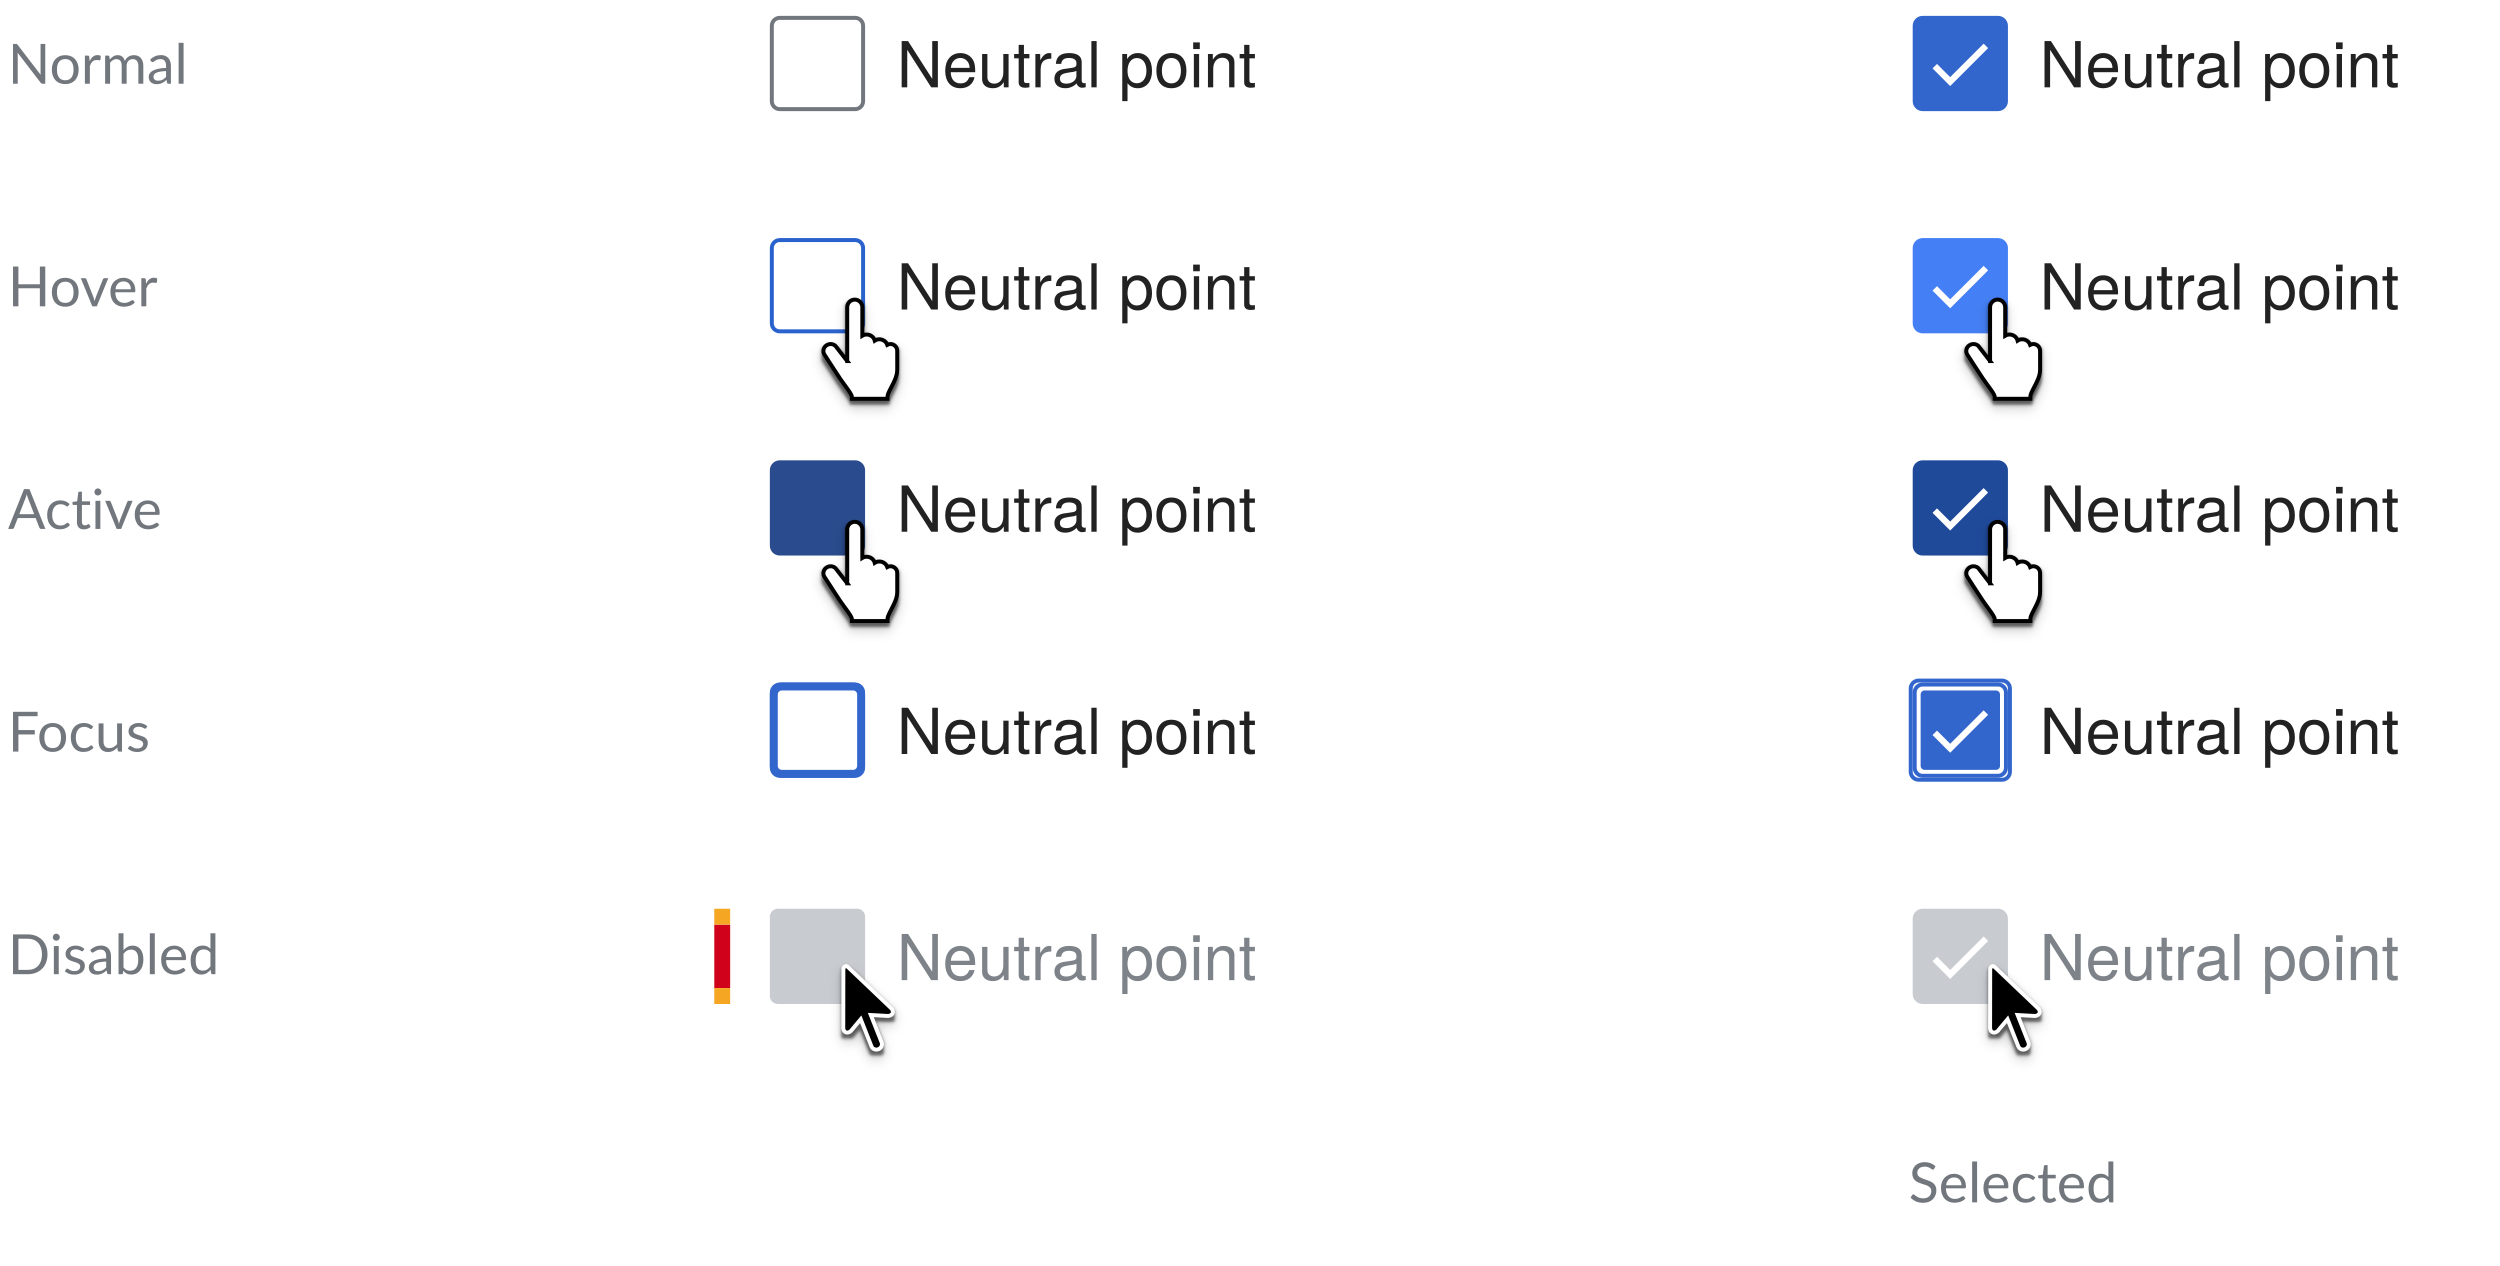
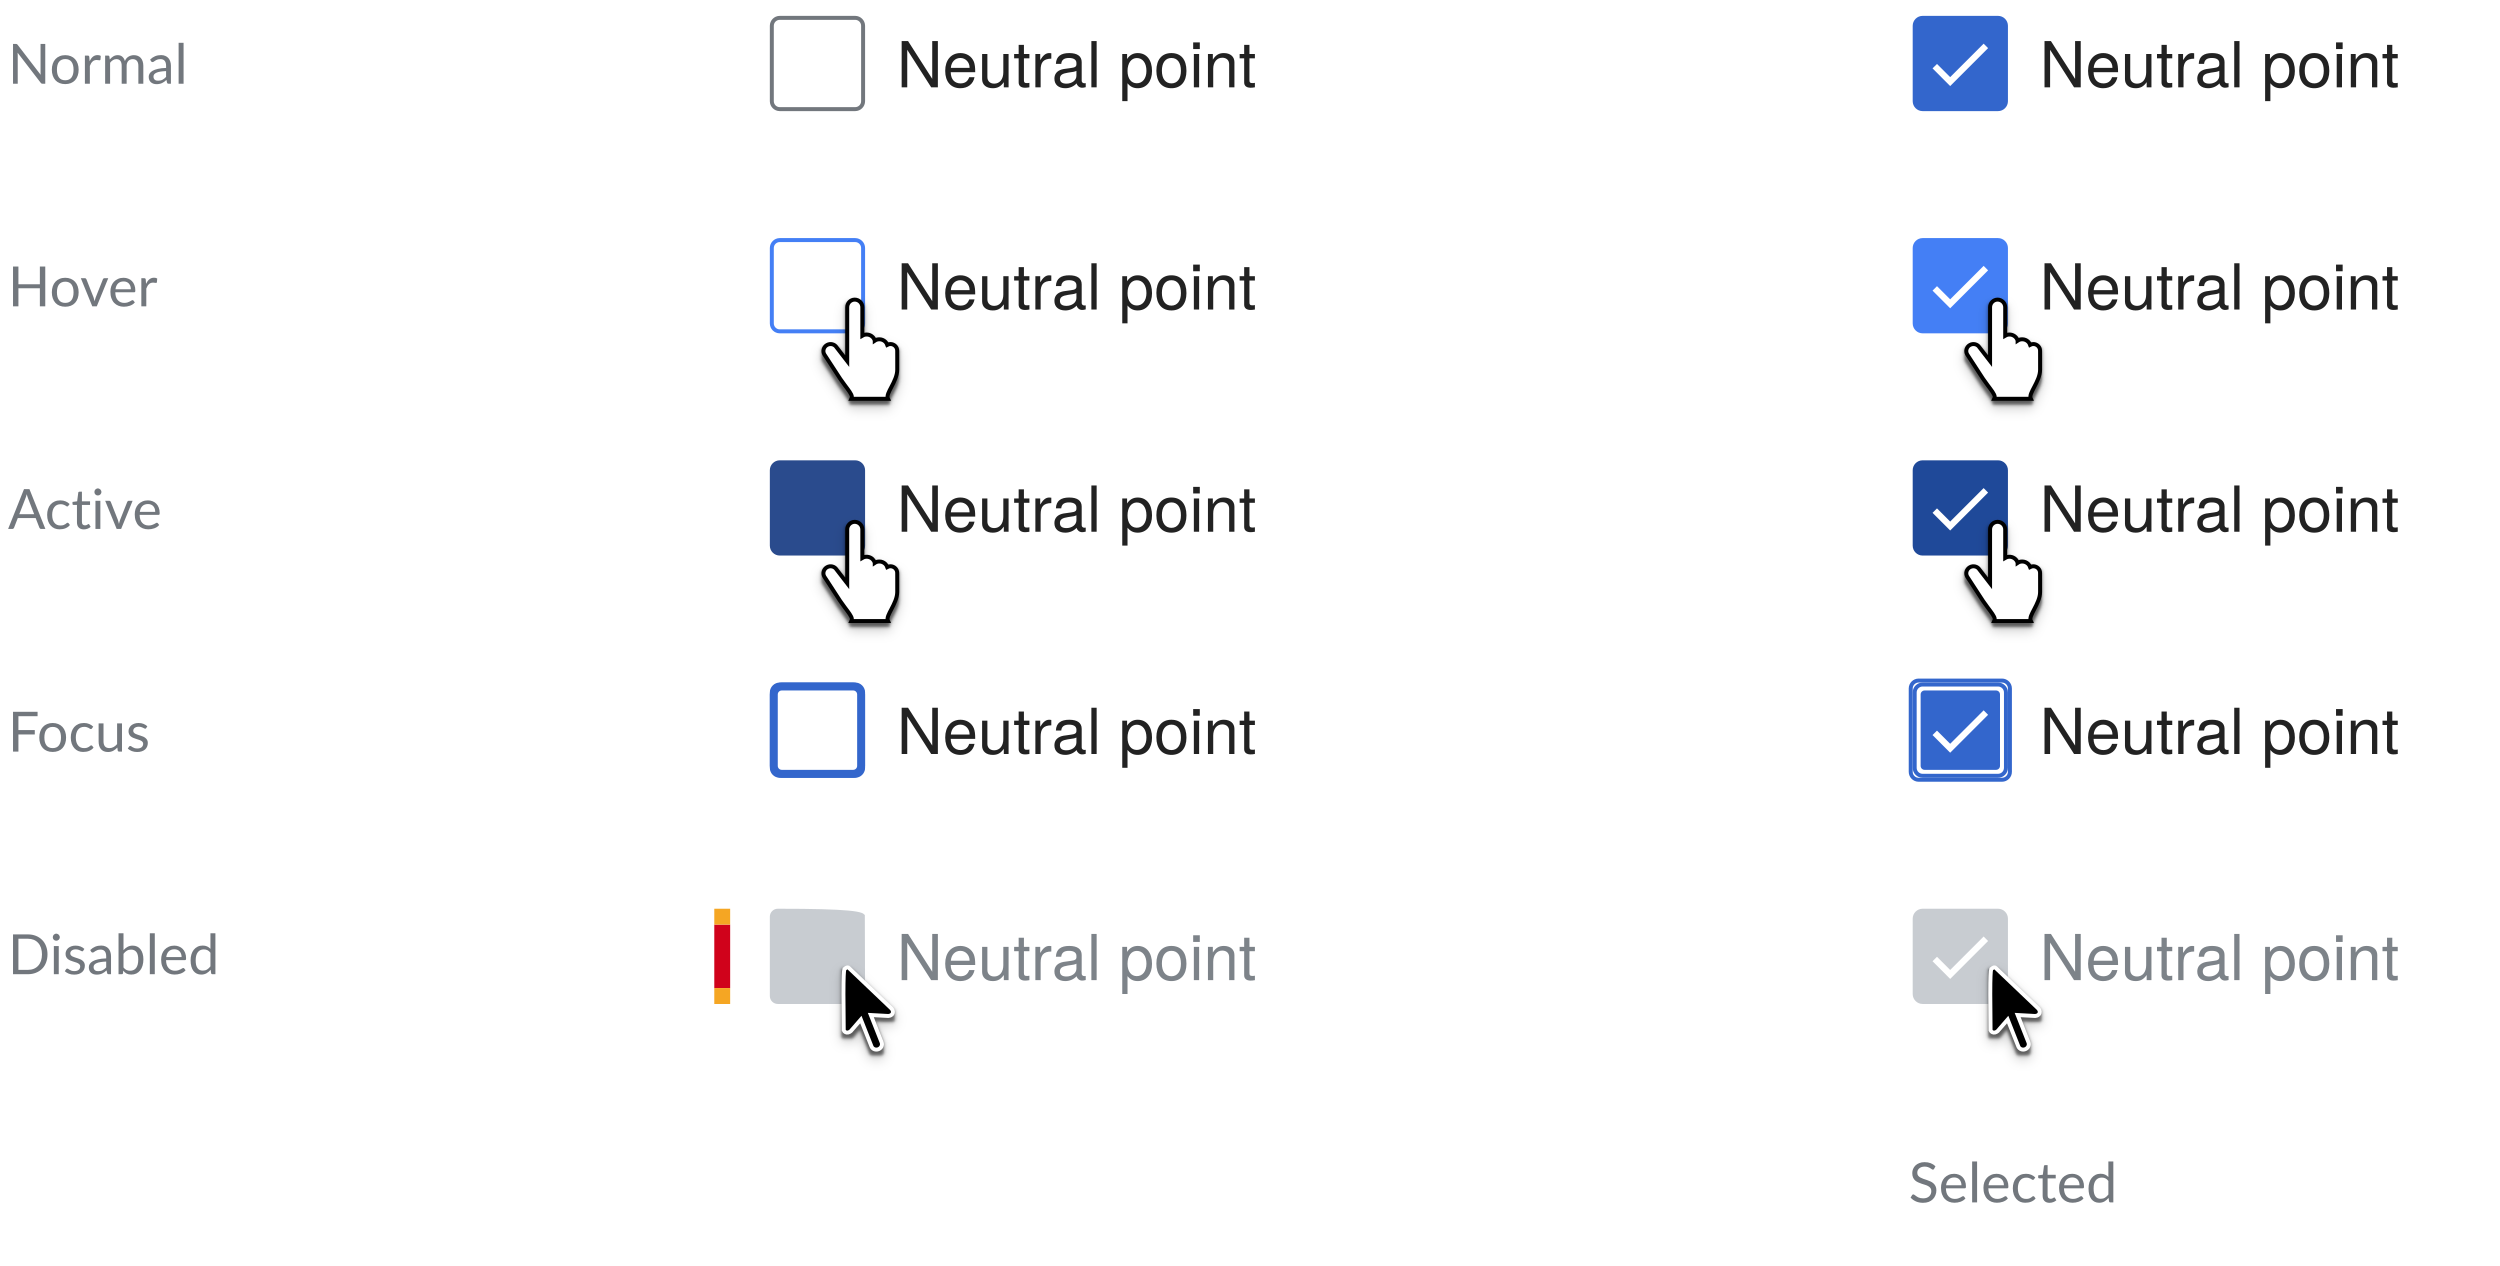
<svg xmlns="http://www.w3.org/2000/svg" xmlns:xlink="http://www.w3.org/1999/xlink" width="630" height="319" viewBox="0 0 630 319">
  <defs>
    <filter id="filter-4" width="173.9%" height="154.2%" x="-36.9%" y="-18.8%" filterUnits="objectBoundingBox">
      <feMorphology in="SourceAlpha" operator="dilate" radius="1" result="shadowSpreadOuter1" />
      <feOffset dy="1" in="shadowSpreadOuter1" result="shadowOffsetOuter1" />
      <feGaussianBlur in="shadowOffsetOuter1" result="shadowBlurOuter1" stdDeviation=".5" />
      <feComposite in="shadowBlurOuter1" in2="SourceAlpha" operator="out" result="shadowBlurOuter1" />
      <feColorMatrix in="shadowBlurOuter1" result="shadowMatrixOuter1" values="0 0 0 0 0 0 0 0 0 0 0 0 0 0 0 0 0 0 0.583 0" />
      <feMorphology in="SourceAlpha" operator="dilate" radius="1" result="shadowSpreadOuter2" />
      <feOffset dy="2" in="shadowSpreadOuter2" result="shadowOffsetOuter2" />
      <feGaussianBlur in="shadowOffsetOuter2" result="shadowBlurOuter2" stdDeviation="1.5" />
      <feComposite in="shadowBlurOuter2" in2="SourceAlpha" operator="out" result="shadowBlurOuter2" />
      <feColorMatrix in="shadowBlurOuter2" result="shadowMatrixOuter2" values="0 0 0 0 0 0 0 0 0 0 0 0 0 0 0 0 0 0 0.179 0" />
      <feMerge>
        <feMergeNode in="shadowMatrixOuter1" />
        <feMergeNode in="shadowMatrixOuter2" />
      </feMerge>
    </filter>
    <filter id="filter-6" width="173.9%" height="154.2%" x="-36.9%" y="-18.8%" filterUnits="objectBoundingBox">
      <feMorphology in="SourceAlpha" operator="dilate" radius="1" result="shadowSpreadOuter1" />
      <feOffset dy="1" in="shadowSpreadOuter1" result="shadowOffsetOuter1" />
      <feGaussianBlur in="shadowOffsetOuter1" result="shadowBlurOuter1" stdDeviation=".5" />
      <feComposite in="shadowBlurOuter1" in2="SourceAlpha" operator="out" result="shadowBlurOuter1" />
      <feColorMatrix in="shadowBlurOuter1" result="shadowMatrixOuter1" values="0 0 0 0 0 0 0 0 0 0 0 0 0 0 0 0 0 0 0.583 0" />
      <feMorphology in="SourceAlpha" operator="dilate" radius="1" result="shadowSpreadOuter2" />
      <feOffset dy="2" in="shadowSpreadOuter2" result="shadowOffsetOuter2" />
      <feGaussianBlur in="shadowOffsetOuter2" result="shadowBlurOuter2" stdDeviation="1.5" />
      <feComposite in="shadowBlurOuter2" in2="SourceAlpha" operator="out" result="shadowBlurOuter2" />
      <feColorMatrix in="shadowBlurOuter2" result="shadowMatrixOuter2" values="0 0 0 0 0 0 0 0 0 0 0 0 0 0 0 0 0 0 0.179 0" />
      <feMerge>
        <feMergeNode in="shadowMatrixOuter1" />
        <feMergeNode in="shadowMatrixOuter2" />
      </feMerge>
    </filter>
-     <filter id="filter-8" width="220.2%" height="165%" x="-56.2%" y="-22.5%" filterUnits="objectBoundingBox">
+     <filter id="filter-8" width="212.4%" height="164.2%" x="-56%" y="-21.7%" filterUnits="objectBoundingBox">
      <feMorphology in="SourceAlpha" operator="dilate" radius="1" result="shadowSpreadOuter1" />
      <feOffset dy="1" in="shadowSpreadOuter1" result="shadowOffsetOuter1" />
      <feGaussianBlur in="shadowOffsetOuter1" result="shadowBlurOuter1" stdDeviation=".5" />
      <feComposite in="shadowBlurOuter1" in2="SourceAlpha" operator="out" result="shadowBlurOuter1" />
      <feColorMatrix in="shadowBlurOuter1" result="shadowMatrixOuter1" values="0 0 0 0 0 0 0 0 0 0 0 0 0 0 0 0 0 0 0.583 0" />
      <feMorphology in="SourceAlpha" operator="dilate" radius="1" result="shadowSpreadOuter2" />
      <feOffset dy="2" in="shadowSpreadOuter2" result="shadowOffsetOuter2" />
      <feGaussianBlur in="shadowOffsetOuter2" result="shadowBlurOuter2" stdDeviation="1.5" />
      <feComposite in="shadowBlurOuter2" in2="SourceAlpha" operator="out" result="shadowBlurOuter2" />
      <feColorMatrix in="shadowBlurOuter2" result="shadowMatrixOuter2" values="0 0 0 0 0 0 0 0 0 0 0 0 0 0 0 0 0 0 0.179 0" />
      <feMerge>
        <feMergeNode in="shadowMatrixOuter1" />
        <feMergeNode in="shadowMatrixOuter2" />
      </feMerge>
    </filter>
    <filter id="filter-10" width="173.9%" height="154.2%" x="-36.9%" y="-18.8%" filterUnits="objectBoundingBox">
      <feMorphology in="SourceAlpha" operator="dilate" radius="1" result="shadowSpreadOuter1" />
      <feOffset dy="1" in="shadowSpreadOuter1" result="shadowOffsetOuter1" />
      <feGaussianBlur in="shadowOffsetOuter1" result="shadowBlurOuter1" stdDeviation=".5" />
      <feComposite in="shadowBlurOuter1" in2="SourceAlpha" operator="out" result="shadowBlurOuter1" />
      <feColorMatrix in="shadowBlurOuter1" result="shadowMatrixOuter1" values="0 0 0 0 0 0 0 0 0 0 0 0 0 0 0 0 0 0 0.583 0" />
      <feMorphology in="SourceAlpha" operator="dilate" radius="1" result="shadowSpreadOuter2" />
      <feOffset dy="2" in="shadowSpreadOuter2" result="shadowOffsetOuter2" />
      <feGaussianBlur in="shadowOffsetOuter2" result="shadowBlurOuter2" stdDeviation="1.5" />
      <feComposite in="shadowBlurOuter2" in2="SourceAlpha" operator="out" result="shadowBlurOuter2" />
      <feColorMatrix in="shadowBlurOuter2" result="shadowMatrixOuter2" values="0 0 0 0 0 0 0 0 0 0 0 0 0 0 0 0 0 0 0.179 0" />
      <feMerge>
        <feMergeNode in="shadowMatrixOuter1" />
        <feMergeNode in="shadowMatrixOuter2" />
      </feMerge>
    </filter>
    <filter id="filter-12" width="173.9%" height="154.2%" x="-36.9%" y="-18.8%" filterUnits="objectBoundingBox">
      <feMorphology in="SourceAlpha" operator="dilate" radius="1" result="shadowSpreadOuter1" />
      <feOffset dy="1" in="shadowSpreadOuter1" result="shadowOffsetOuter1" />
      <feGaussianBlur in="shadowOffsetOuter1" result="shadowBlurOuter1" stdDeviation=".5" />
      <feComposite in="shadowBlurOuter1" in2="SourceAlpha" operator="out" result="shadowBlurOuter1" />
      <feColorMatrix in="shadowBlurOuter1" result="shadowMatrixOuter1" values="0 0 0 0 0 0 0 0 0 0 0 0 0 0 0 0 0 0 0.583 0" />
      <feMorphology in="SourceAlpha" operator="dilate" radius="1" result="shadowSpreadOuter2" />
      <feOffset dy="2" in="shadowSpreadOuter2" result="shadowOffsetOuter2" />
      <feGaussianBlur in="shadowOffsetOuter2" result="shadowBlurOuter2" stdDeviation="1.5" />
      <feComposite in="shadowBlurOuter2" in2="SourceAlpha" operator="out" result="shadowBlurOuter2" />
      <feColorMatrix in="shadowBlurOuter2" result="shadowMatrixOuter2" values="0 0 0 0 0 0 0 0 0 0 0 0 0 0 0 0 0 0 0.179 0" />
      <feMerge>
        <feMergeNode in="shadowMatrixOuter1" />
        <feMergeNode in="shadowMatrixOuter2" />
      </feMerge>
    </filter>
-     <filter id="filter-14" width="220.2%" height="165%" x="-56.2%" y="-22.5%" filterUnits="objectBoundingBox">
+     <filter id="filter-14" width="212.4%" height="164.2%" x="-56%" y="-21.7%" filterUnits="objectBoundingBox">
      <feMorphology in="SourceAlpha" operator="dilate" radius="1" result="shadowSpreadOuter1" />
      <feOffset dy="1" in="shadowSpreadOuter1" result="shadowOffsetOuter1" />
      <feGaussianBlur in="shadowOffsetOuter1" result="shadowBlurOuter1" stdDeviation=".5" />
      <feComposite in="shadowBlurOuter1" in2="SourceAlpha" operator="out" result="shadowBlurOuter1" />
      <feColorMatrix in="shadowBlurOuter1" result="shadowMatrixOuter1" values="0 0 0 0 0 0 0 0 0 0 0 0 0 0 0 0 0 0 0.583 0" />
      <feMorphology in="SourceAlpha" operator="dilate" radius="1" result="shadowSpreadOuter2" />
      <feOffset dy="2" in="shadowSpreadOuter2" result="shadowOffsetOuter2" />
      <feGaussianBlur in="shadowOffsetOuter2" result="shadowBlurOuter2" stdDeviation="1.5" />
      <feComposite in="shadowBlurOuter2" in2="SourceAlpha" operator="out" result="shadowBlurOuter2" />
      <feColorMatrix in="shadowBlurOuter2" result="shadowMatrixOuter2" values="0 0 0 0 0 0 0 0 0 0 0 0 0 0 0 0 0 0 0.179 0" />
      <feMerge>
        <feMergeNode in="shadowMatrixOuter1" />
        <feMergeNode in="shadowMatrixOuter2" />
      </feMerge>
    </filter>
    <path id="path-3" d="M17.595 12.379a1.19 1.19 0 00-1.197-1.183 1.19 1.19 0 00-1.196 1.179v-.826c0-.857-.719-1.551-1.606-1.551-.886 0-1.592.694-1.592 1.55V10.35c0-.856-.728-1.55-1.611-1.55s-1.586.694-1.586 1.55V1.425C8.807.638 8.168 0 7.397 0c-.772 0-1.398.638-1.398 1.425v15.038l-3.603-4.659c-.346-.586-1.126-.779-1.742-.431-.617.348-.836 1.105-.49 1.691 0 0 2.817 4.369 3.967 6.093C5.281 20.882 7.17 23.01 7.17 24h7.989c0-1.672 2.443-4.283 2.443-6.798v-3.24l-.006-1.583z" />
    <path id="path-5" d="M17.595 12.379a1.19 1.19 0 00-1.197-1.183 1.19 1.19 0 00-1.196 1.179v-.826c0-.857-.719-1.551-1.606-1.551-.886 0-1.592.694-1.592 1.55V10.35c0-.856-.728-1.55-1.611-1.55s-1.586.694-1.586 1.55V1.425C8.807.638 8.168 0 7.397 0c-.772 0-1.398.638-1.398 1.425v15.038l-3.603-4.659c-.346-.586-1.126-.779-1.742-.431-.617.348-.836 1.105-.49 1.691 0 0 2.817 4.369 3.967 6.093C5.281 20.882 7.17 23.01 7.17 24h7.989c0-1.672 2.443-4.283 2.443-6.798v-3.24l-.006-1.583z" />
    <path id="path-7" d="M6.132 11.269l4.71.26c.72-.08.899-.568.397-1.085L.592.3C.09-.216.027-.049.026.671L0 14.984c-.001.72.467.947 1.04.505l2.742-3.272c.095-.074.208-.146.327-.218l2.97 7.517c.165.41.664.595 1.113.413.449-.18.68-.66.514-1.07l-2.972-7.518.398-.073z" />
    <path id="path-9" d="M17.595 12.379a1.19 1.19 0 00-1.197-1.183 1.19 1.19 0 00-1.196 1.179v-.826c0-.857-.719-1.551-1.606-1.551-.886 0-1.592.694-1.592 1.55V10.35c0-.856-.728-1.55-1.611-1.55s-1.586.694-1.586 1.55V1.425C8.807.638 8.168 0 7.397 0c-.772 0-1.398.638-1.398 1.425v15.038l-3.603-4.659c-.346-.586-1.126-.779-1.742-.431-.617.348-.836 1.105-.49 1.691 0 0 2.817 4.369 3.967 6.093C5.281 20.882 7.17 23.01 7.17 24h7.989c0-1.672 2.443-4.283 2.443-6.798v-3.24l-.006-1.583z" />
    <path id="path-11" d="M17.595 12.379a1.19 1.19 0 00-1.197-1.183 1.19 1.19 0 00-1.196 1.179v-.826c0-.857-.719-1.551-1.606-1.551-.886 0-1.592.694-1.592 1.55V10.35c0-.856-.728-1.55-1.611-1.55s-1.586.694-1.586 1.55V1.425C8.807.638 8.168 0 7.397 0c-.772 0-1.398.638-1.398 1.425v15.038l-3.603-4.659c-.346-.586-1.126-.779-1.742-.431-.617.348-.836 1.105-.49 1.691 0 0 2.817 4.369 3.967 6.093C5.281 20.882 7.17 23.01 7.17 24h7.989c0-1.672 2.443-4.283 2.443-6.798v-3.24l-.006-1.583z" />
    <path id="path-13" d="M6.132 11.269l4.71.26c.72-.08.899-.568.397-1.085L.592.3C.09-.216.027-.049.026.671L0 14.984c-.001.72.467.947 1.04.505l2.742-3.272c.095-.074.208-.146.327-.218l2.97 7.517c.165.41.664.595 1.113.413.449-.18.68-.66.514-1.07l-2.972-7.518.398-.073z" />
    <rect id="path-1" width="24" height="24" x="0" y="0" rx="2" />
    <rect id="path-2" width="24" height="24" x="0" y="4" rx="2" />
  </defs>
  <g id="Artboard-page" fill="none" fill-rule="evenodd" stroke="none" stroke-width="1">
    <g id="WikimediaUI-components_overview" transform="translate(-5038 -256)">
      <path fill="#FFF" d="M0 0h14720v3264H0z" />
      <g id="CHECKBOX-DESKTOP" transform="translate(5038 186)">
        <g id="Checkbox-X" transform="translate(2 69)">
          <text id="Normal-Hover-Active" fill="#72777D" font-family="Lato-Regular, Lato, sans-serif" font-size="14" font-weight="normal">
            <tspan x="0" y="22.1">Normal</tspan>
            <tspan x="0" y="78.2">Hover</tspan>
            <tspan x="0" y="134.3">Active</tspan>
            <tspan x="0" y="190.4">Focus</tspan>
            <tspan x="0" y="246.5">Disabled</tspan>
          </text>
          <text id="Selected" fill="#72777D" font-family="Lato-Regular, Lato, sans-serif" font-size="14" font-weight="normal">
            <tspan x="479" y="304">Selected</tspan>
          </text>
          <g id="_Spec-/-16-sp-(1-em)-+-2-*-4-sp-(0.25-em)" stroke-width="4" transform="rotate(-90 216 38)">
            <g id="_Spec-/-16-sp-(1-em)" stroke="#D0021B" transform="translate(4)">
              <path id="16-sp-(1-em)" d="M0 2h16" />
            </g>
            <g id="_Spec-/-4-sp-(0.25-em)" stroke="#F5A623" transform="translate(20)">
              <path id="4-sp-(0.25-em)" d="M0 2h4" />
            </g>
            <g id="_Spec-/-4-sp-(0.25-em)" stroke="#F5A623">
              <path id="4-sp-(0.25-em)" d="M0 2h4" />
            </g>
          </g>
          <g id="Checkbox-/-:checked-/-:disabled" transform="translate(480 226)">
            <text id="Label" fill="#7D8389" font-family="HelveticaNeue, Helvetica Neue, sans-serif" font-size="16" font-weight="normal">
              <tspan x="32" y="22">Neutral point</tspan>
            </text>
            <g id="Mediawiki.Neutral.Hover-copy-10-+-Imported-Layers-Copy-2" fill-rule="evenodd" stroke-width="1" transform="translate(0 4)">
              <rect id="checkbox" width="23" height="23" x=".5" y=".5" fill="#C8CCD1" stroke="#C8CCD1" rx="2" />
              <g id="Icon-/-Checkbox-checkmark" fill="#FFF" fill-rule="nonzero" transform="translate(5 7)">
                <path id="Shape" d="M4.444 8.433l-3.321-3.32L0 6.235l4.444 4.452L14 1.131 12.877 0z" />
              </g>
            </g>
          </g>
          <g id="Checkbox-/-:checked-/-:hover" transform="translate(480 57)">
            <text id="Label" fill="#222" font-family="HelveticaNeue, Helvetica Neue, sans-serif" font-size="16" font-weight="normal">
              <tspan x="32" y="22">Neutral point</tspan>
            </text>
            <g id="Mediawiki.Neutral.Hover-copy-12-+-Imported-Layers-Copy-3" fill-rule="evenodd" stroke-width="1" transform="translate(0 4)">
              <rect id="checkbox" width="23" height="23" x=".5" y=".5" fill="#447FF5" stroke="#447FF5" rx="2" />
              <g id="Icon-/-Checkbox-checkmark" fill="#FFF" fill-rule="nonzero" transform="translate(5 7)">
                <path id="Shape" d="M4.444 8.433l-3.321-3.32L0 6.235l4.444 4.452L14 1.131 12.877 0z" />
              </g>
            </g>
          </g>
          <g id="Checkbox-/-:checked-/-:active" transform="translate(480 113)">
            <text id="Label" fill="#222" font-family="HelveticaNeue, Helvetica Neue, sans-serif" font-size="16" font-weight="normal">
              <tspan x="32" y="22">Neutral point</tspan>
            </text>
            <g id="checkbox:checked:active" fill-rule="evenodd" stroke-width="1" transform="translate(0 4)">
              <rect id="checkbox" width="23" height="23" x=".5" y=".5" fill="#1F4999" stroke="#1F4999" rx="2" />
              <g id="Icon-/-Checkbox-checkmark" fill="#FFF" fill-rule="nonzero" transform="translate(5 7)">
                <path id="Shape" d="M4.444 8.433l-3.321-3.32L0 6.235l4.444 4.452L14 1.131 12.877 0z" />
              </g>
            </g>
          </g>
          <g id="Checkbox-/-:checked-/-:focus" transform="translate(480 169)">
            <text id="Label" fill="#222" font-family="HelveticaNeue, Helvetica Neue, sans-serif" font-size="16" font-weight="normal">
              <tspan x="32" y="22">Neutral point</tspan>
            </text>
            <g id="checkbox:checked:focus" fill-rule="evenodd" stroke-width="1" transform="translate(0 4)">
              <g id="checkbox">
                <rect width="22" height="22" x="1" y="1" fill="#36C" stroke="#FFF" stroke-linejoin="square" stroke-width="2" rx="2" />
                <rect width="25" height="25" x="-.5" y="-.5" stroke="#36C" rx="2" />
                <rect width="23" height="23" x=".5" y=".5" stroke="#36C" stroke-linejoin="square" rx="2" />
              </g>
              <g id="Icon-/-Checkbox-checkmark" fill="#FFF" fill-rule="nonzero" transform="translate(5 7)">
                <path id="Shape" d="M4.444 8.433l-3.321-3.32L0 6.235l4.444 4.452L14 1.131 12.877 0z" />
              </g>
            </g>
          </g>
          <g id="Checkbox-/-:checked-/-!default" transform="translate(480)">
            <text id="Label" fill="#222" font-family="HelveticaNeue, Helvetica Neue, sans-serif" font-size="16" font-weight="normal">
              <tspan x="32" y="23">Neutral point</tspan>
            </text>
            <g id="Checkbox" fill-rule="evenodd" stroke-width="1" transform="translate(0 5)">
              <rect id="checkbox" width="23" height="23" x=".5" y=".5" fill="#36C" stroke="#36C" rx="2" />
              <g id="Icon-/-Checkbox-checkmark" fill="#FFF" fill-rule="nonzero" transform="translate(5 7)">
                <path id="Shape" d="M4.444 8.433l-3.321-3.32L0 6.235l4.444 4.452L14 1.131 12.877 0z" />
              </g>
            </g>
          </g>
          <g id="Checkbox-/-:disabled" transform="translate(192 226)">
            <text id="Label" fill="#7D8389" font-family="HelveticaNeue, Helvetica Neue, sans-serif" font-size="16" font-weight="normal">
              <tspan x="32" y="22">Neutral point</tspan>
            </text>
-             <path id="checkbox" fill="#C8CCD1" fill-rule="evenodd" stroke="#C8CCD1" stroke-width="1" d="M2.005 4.5C1.174 4.5.5 5.173.5 6.005v19.99c0 .831.673 1.505 1.505 1.505h19.99c.831 0 1.505-.673 1.505-1.505V6.005c0-.831-.673-1.505-1.505-1.505H2.005z" />
+             <path id="checkbox" fill="#C8CCD1" fill-rule="evenodd" stroke="#C8CCD1" stroke-width="1" d="M2.005 4.5A1.5 1.5 0 00.5 6.005v19.99A1.5 1.5 0 002.005 27.5h19.99a1.5 1.5 0 001.505-1.505l-.062-20.219c-.092-.1-.252-.182-.499-.27-.598-.215-1.608-.399-3.304-.553-3.11-.284-8.455-.453-17.63-.453z" />
          </g>
          <g id="Checkbox-/-:active" transform="translate(192 113)">
            <text id="Label" fill="#222" font-family="HelveticaNeue, Helvetica Neue, sans-serif" font-size="16" font-weight="normal">
              <tspan x="32" y="22">Neutral point</tspan>
            </text>
            <rect id="checkbox" width="23" height="23" x=".5" y="4.5" fill="#2A4B8D" fill-rule="evenodd" stroke="#2A4B8D" stroke-width="1" rx="2" />
          </g>
          <g id="Checkbox-/-:hover" transform="translate(192 57)">
            <text id="Label" fill="#222" font-family="HelveticaNeue, Helvetica Neue, sans-serif" font-size="16" font-weight="normal">
              <tspan x="32" y="22">Neutral point</tspan>
            </text>
-             <rect id="checkbox" width="23" height="23" x=".5" y="4.5" stroke="#2962CC" stroke-width="1" rx="2" />
+             <rect id="checkbox" width="23" height="23" x=".5" y="4.5" stroke="#447FF5" stroke-width="1" rx="2" />
          </g>
          <g id="Checkbox-/-:focus" transform="translate(192 169)">
            <text id="Label" fill="#222" font-family="HelveticaNeue, Helvetica Neue, sans-serif" font-size="16" font-weight="normal">
              <tspan x="32" y="22">Neutral point</tspan>
            </text>
            <g id="checkbox" stroke="#36C" stroke-linejoin="square">
              <rect width="23" height="23" x=".5" y="4.5" rx="2" />
              <rect width="22" height="22" x="1" y="5" stroke-width="2" rx="2" />
            </g>
          </g>
          <g id="Checkbox-/-!default" transform="translate(192 1)">
            <text id="Label" fill="#222" font-family="HelveticaNeue, Helvetica Neue, sans-serif" font-size="16" font-weight="normal">
              <tspan x="32" y="22">Neutral point</tspan>
            </text>
            <rect id="checkbox" width="23" height="23" x=".5" y="4.5" fill="#FFF" fill-rule="evenodd" stroke="#72777D" stroke-width="1" rx="2" />
          </g>
          <g id="Cursor-/-Pointer" transform="translate(494 133)">
            <g id="Cursor-Pointer">
              <use fill="#000" filter="url(#filter-4)" xlink:href="#path-3" />
-               <path fill="#FFF" stroke="#000" d="M5.499 15V1.424C5.499.365 6.346-.5 7.396-.5c1.052 0 1.91.865 1.91 1.925v7.172a2.116 2.116 0 011.087-.298c.977 0 1.809.653 2.044 1.54.332-.216.73-.341 1.16-.341.926 0 1.716.584 1.996 1.399a1.7 1.7 0 01.805-.201 1.69 1.69 0 011.697 1.683v-.002l.006 1.586v3.239c0 .257-.022.519-.066.787-.155.942-.512 1.811-1.212 3.158-1.01 1.946-1.165 2.297-1.165 2.853v.5h-8.99V24c0-.421-.472-1.169-1.853-3.03l-.079-.106a34.473 34.473 0 01-1.02-1.43c-.39-.583-.991-1.5-1.748-2.664l-.027-.043a1115.225 1115.225 0 01-2.009-3.1l-.199-.309c-.49-.83-.181-1.897.675-2.38.85-.48 1.932-.212 2.383.56L5.5 15z" />
+               <path fill="#FFF" stroke="#000" d="M12.439 9.845a2.038 2.038 0 00-.561-.95 2.138 2.138 0 00-2.571-.298V1.425A1.925 1.925 0 007.397-.5c-.526 0-1.002.216-1.346.567-.34.348-.552.828-.552 1.358V15l-2.69-3.478a1.729 1.729 0 00-1.063-.768 1.83 1.83 0 00-1.338.184 1.778 1.778 0 00-.84 1.053c-.126.435-.08.912.176 1.345 0 0 2.82 4.373 3.971 6.1.345.517.755 1.07 1.161 1.617.868 1.17 1.793 2.306 1.793 2.948 0 .144-.047.312-.128.5h9.221c-.352-.755.25-1.803.875-2.996.704-1.343 1.464-2.841 1.464-4.302v-3.24l-.006-1.585c0-.464-.19-.885-.499-1.19a1.7 1.7 0 00-1.198-.491 1.7 1.7 0 00-.805.201 2.043 2.043 0 00-.514-.805 2.127 2.127 0 00-1.483-.594c-.43 0-.826.124-1.157.347z" />
            </g>
          </g>
          <g id="Cursor-/-Pointer" transform="translate(494 77)">
            <g id="Cursor-Pointer">
              <use fill="#000" filter="url(#filter-6)" xlink:href="#path-5" />
-               <path fill="#FFF" stroke="#000" d="M5.499 15V1.424C5.499.365 6.346-.5 7.396-.5c1.052 0 1.91.865 1.91 1.925v7.172a2.116 2.116 0 011.087-.298c.977 0 1.809.653 2.044 1.54.332-.216.73-.341 1.16-.341.926 0 1.716.584 1.996 1.399a1.7 1.7 0 01.805-.201 1.69 1.69 0 011.697 1.683v-.002l.006 1.586v3.239c0 .257-.022.519-.066.787-.155.942-.512 1.811-1.212 3.158-1.01 1.946-1.165 2.297-1.165 2.853v.5h-8.99V24c0-.421-.472-1.169-1.853-3.03l-.079-.106a34.473 34.473 0 01-1.02-1.43c-.39-.583-.991-1.5-1.748-2.664l-.027-.043a1115.225 1115.225 0 01-2.009-3.1l-.199-.309c-.49-.83-.181-1.897.675-2.38.85-.48 1.932-.212 2.383.56L5.5 15z" />
+               <path fill="#FFF" stroke="#000" d="M12.439 9.845a2.038 2.038 0 00-.561-.95 2.138 2.138 0 00-2.571-.298V1.425A1.925 1.925 0 007.397-.5c-.526 0-1.002.216-1.346.567-.34.348-.552.828-.552 1.358V15l-2.69-3.478a1.729 1.729 0 00-1.063-.768 1.83 1.83 0 00-1.338.184 1.778 1.778 0 00-.84 1.053c-.126.435-.08.912.176 1.345 0 0 2.82 4.373 3.971 6.1.345.517.755 1.07 1.161 1.617.868 1.17 1.793 2.306 1.793 2.948 0 .144-.047.312-.128.5h9.221c-.352-.755.25-1.803.875-2.996.704-1.343 1.464-2.841 1.464-4.302v-3.24l-.006-1.585c0-.464-.19-.885-.499-1.19a1.7 1.7 0 00-1.198-.491 1.7 1.7 0 00-.805.201 2.043 2.043 0 00-.514-.805 2.127 2.127 0 00-1.483-.594c-.43 0-.826.124-1.157.347z" />
            </g>
          </g>
          <g id="Cursor-/-!default" transform="translate(500 245)">
            <g id="Cursor" fill="#000">
              <use filter="url(#filter-8)" xlink:href="#path-7" />
-               <path stroke="#FFF" d="M6.448 11.787l2.721 6.886c.273.675-.094 1.44-.79 1.72-.696.283-1.491-.013-1.765-.692l-2.708-6.853-2.483 2.963-.077.075c-.901.695-1.848.236-1.846-.902L-.474.669c0-.618.027-.82.271-1.028.4-.34.694-.163 1.14.298l10.66 10.157c.793.817.432 1.805-.782 1.933l-4.367-.242z" />
+               <path stroke="#FFF" d="M3.936 12.924L6.614 19.7c.137.34.408.59.741.713.31.116.677.12 1.025-.02.346-.14.606-.398.75-.697a1.26 1.26 0 00.039-1.024l-2.72-6.886 4.404.244c.279-.025.501-.098.67-.195a.977.977 0 00.445-.514.97.97 0 00-.011-.68 1.584 1.584 0 00-.366-.554L.943-.055C.7-.303.478-.353-.217.204c-.07.246-.131.76-.17 1.734-.078 1.911-.1 5.713.008 13.687a.971.971 0 00.465.498c.192.093.42.124.678.06.191-.048.405-.153.627-.333l2.545-2.926z" />
            </g>
          </g>
          <g id="Cursor-/-Pointer" transform="translate(206 77)">
            <g id="Cursor-Pointer">
              <use fill="#000" filter="url(#filter-10)" xlink:href="#path-9" />
-               <path fill="#FFF" stroke="#000" d="M5.499 15V1.424C5.499.365 6.346-.5 7.396-.5c1.052 0 1.91.865 1.91 1.925v7.172a2.116 2.116 0 011.087-.298c.977 0 1.809.653 2.044 1.54.332-.216.73-.341 1.16-.341.926 0 1.716.584 1.996 1.399a1.7 1.7 0 01.805-.201 1.69 1.69 0 011.697 1.683v-.002l.006 1.586v3.239c0 .257-.022.519-.066.787-.155.942-.512 1.811-1.212 3.158-1.01 1.946-1.165 2.297-1.165 2.853v.5h-8.99V24c0-.421-.472-1.169-1.853-3.03l-.079-.106a34.473 34.473 0 01-1.02-1.43c-.39-.583-.991-1.5-1.748-2.664l-.027-.043a1115.225 1115.225 0 01-2.009-3.1l-.199-.309c-.49-.83-.181-1.897.675-2.38.85-.48 1.932-.212 2.383.56L5.5 15z" />
+               <path fill="#FFF" stroke="#000" d="M12.439 9.845a2.038 2.038 0 00-.561-.95 2.138 2.138 0 00-2.571-.298V1.425A1.925 1.925 0 007.397-.5c-.526 0-1.002.216-1.346.567-.34.348-.552.828-.552 1.358V15l-2.69-3.478a1.729 1.729 0 00-1.063-.768 1.83 1.83 0 00-1.338.184 1.778 1.778 0 00-.84 1.053c-.126.435-.08.912.176 1.345 0 0 2.82 4.373 3.971 6.1.345.517.755 1.07 1.161 1.617.868 1.17 1.793 2.306 1.793 2.948 0 .144-.047.312-.128.5h9.221c-.352-.755.25-1.803.875-2.996.704-1.343 1.464-2.841 1.464-4.302v-3.24l-.006-1.585c0-.464-.19-.885-.499-1.19a1.7 1.7 0 00-1.198-.491 1.7 1.7 0 00-.805.201 2.043 2.043 0 00-.514-.805 2.127 2.127 0 00-1.483-.594c-.43 0-.826.124-1.157.347z" />
            </g>
          </g>
          <g id="Cursor-/-Pointer" transform="translate(206 133)">
            <g id="Cursor-Pointer">
              <use fill="#000" filter="url(#filter-12)" xlink:href="#path-11" />
-               <path fill="#FFF" stroke="#000" d="M5.499 15V1.424C5.499.365 6.346-.5 7.396-.5c1.052 0 1.91.865 1.91 1.925v7.172a2.116 2.116 0 011.087-.298c.977 0 1.809.653 2.044 1.54.332-.216.73-.341 1.16-.341.926 0 1.716.584 1.996 1.399a1.7 1.7 0 01.805-.201 1.69 1.69 0 011.697 1.683v-.002l.006 1.586v3.239c0 .257-.022.519-.066.787-.155.942-.512 1.811-1.212 3.158-1.01 1.946-1.165 2.297-1.165 2.853v.5h-8.99V24c0-.421-.472-1.169-1.853-3.03l-.079-.106a34.473 34.473 0 01-1.02-1.43c-.39-.583-.991-1.5-1.748-2.664l-.027-.043a1115.225 1115.225 0 01-2.009-3.1l-.199-.309c-.49-.83-.181-1.897.675-2.38.85-.48 1.932-.212 2.383.56L5.5 15z" />
+               <path fill="#FFF" stroke="#000" d="M12.439 9.845a2.038 2.038 0 00-.561-.95 2.138 2.138 0 00-2.571-.298V1.425A1.925 1.925 0 007.397-.5c-.526 0-1.002.216-1.346.567-.34.348-.552.828-.552 1.358V15l-2.69-3.478a1.729 1.729 0 00-1.063-.768 1.83 1.83 0 00-1.338.184 1.778 1.778 0 00-.84 1.053c-.126.435-.08.912.176 1.345 0 0 2.82 4.373 3.971 6.1.345.517.755 1.07 1.161 1.617.868 1.17 1.793 2.306 1.793 2.948 0 .144-.047.312-.128.5h9.221c-.352-.755.25-1.803.875-2.996.704-1.343 1.464-2.841 1.464-4.302v-3.24l-.006-1.585c0-.464-.19-.885-.499-1.19a1.7 1.7 0 00-1.198-.491 1.7 1.7 0 00-.805.201 2.043 2.043 0 00-.514-.805 2.127 2.127 0 00-1.483-.594c-.43 0-.826.124-1.157.347z" />
            </g>
          </g>
          <g id="Cursor-/-!default" transform="translate(211 245)">
            <g id="Cursor" fill="#000">
              <use filter="url(#filter-14)" xlink:href="#path-13" />
-               <path stroke="#FFF" d="M6.448 11.787l2.721 6.886c.273.675-.094 1.44-.79 1.72-.696.283-1.491-.013-1.765-.692l-2.708-6.853-2.483 2.963-.077.075c-.901.695-1.848.236-1.846-.902L-.474.669c0-.618.027-.82.271-1.028.4-.34.694-.163 1.14.298l10.66 10.157c.793.817.432 1.805-.782 1.933l-4.367-.242z" />
+               <path stroke="#FFF" d="M3.936 12.924L6.614 19.7c.137.34.408.59.741.713.31.116.677.12 1.025-.02.346-.14.606-.398.75-.697a1.26 1.26 0 00.039-1.024l-2.72-6.886 4.404.244c.279-.025.501-.098.67-.195a.977.977 0 00.445-.514.97.97 0 00-.011-.68 1.584 1.584 0 00-.366-.554L.943-.055C.7-.303.478-.353-.217.204c-.07.246-.131.76-.17 1.734-.078 1.911-.1 5.713.008 13.687a.971.971 0 00.465.498c.192.093.42.124.678.06.191-.048.405-.153.627-.333l2.545-2.926z" />
            </g>
          </g>
        </g>
      </g>
    </g>
  </g>
</svg>
